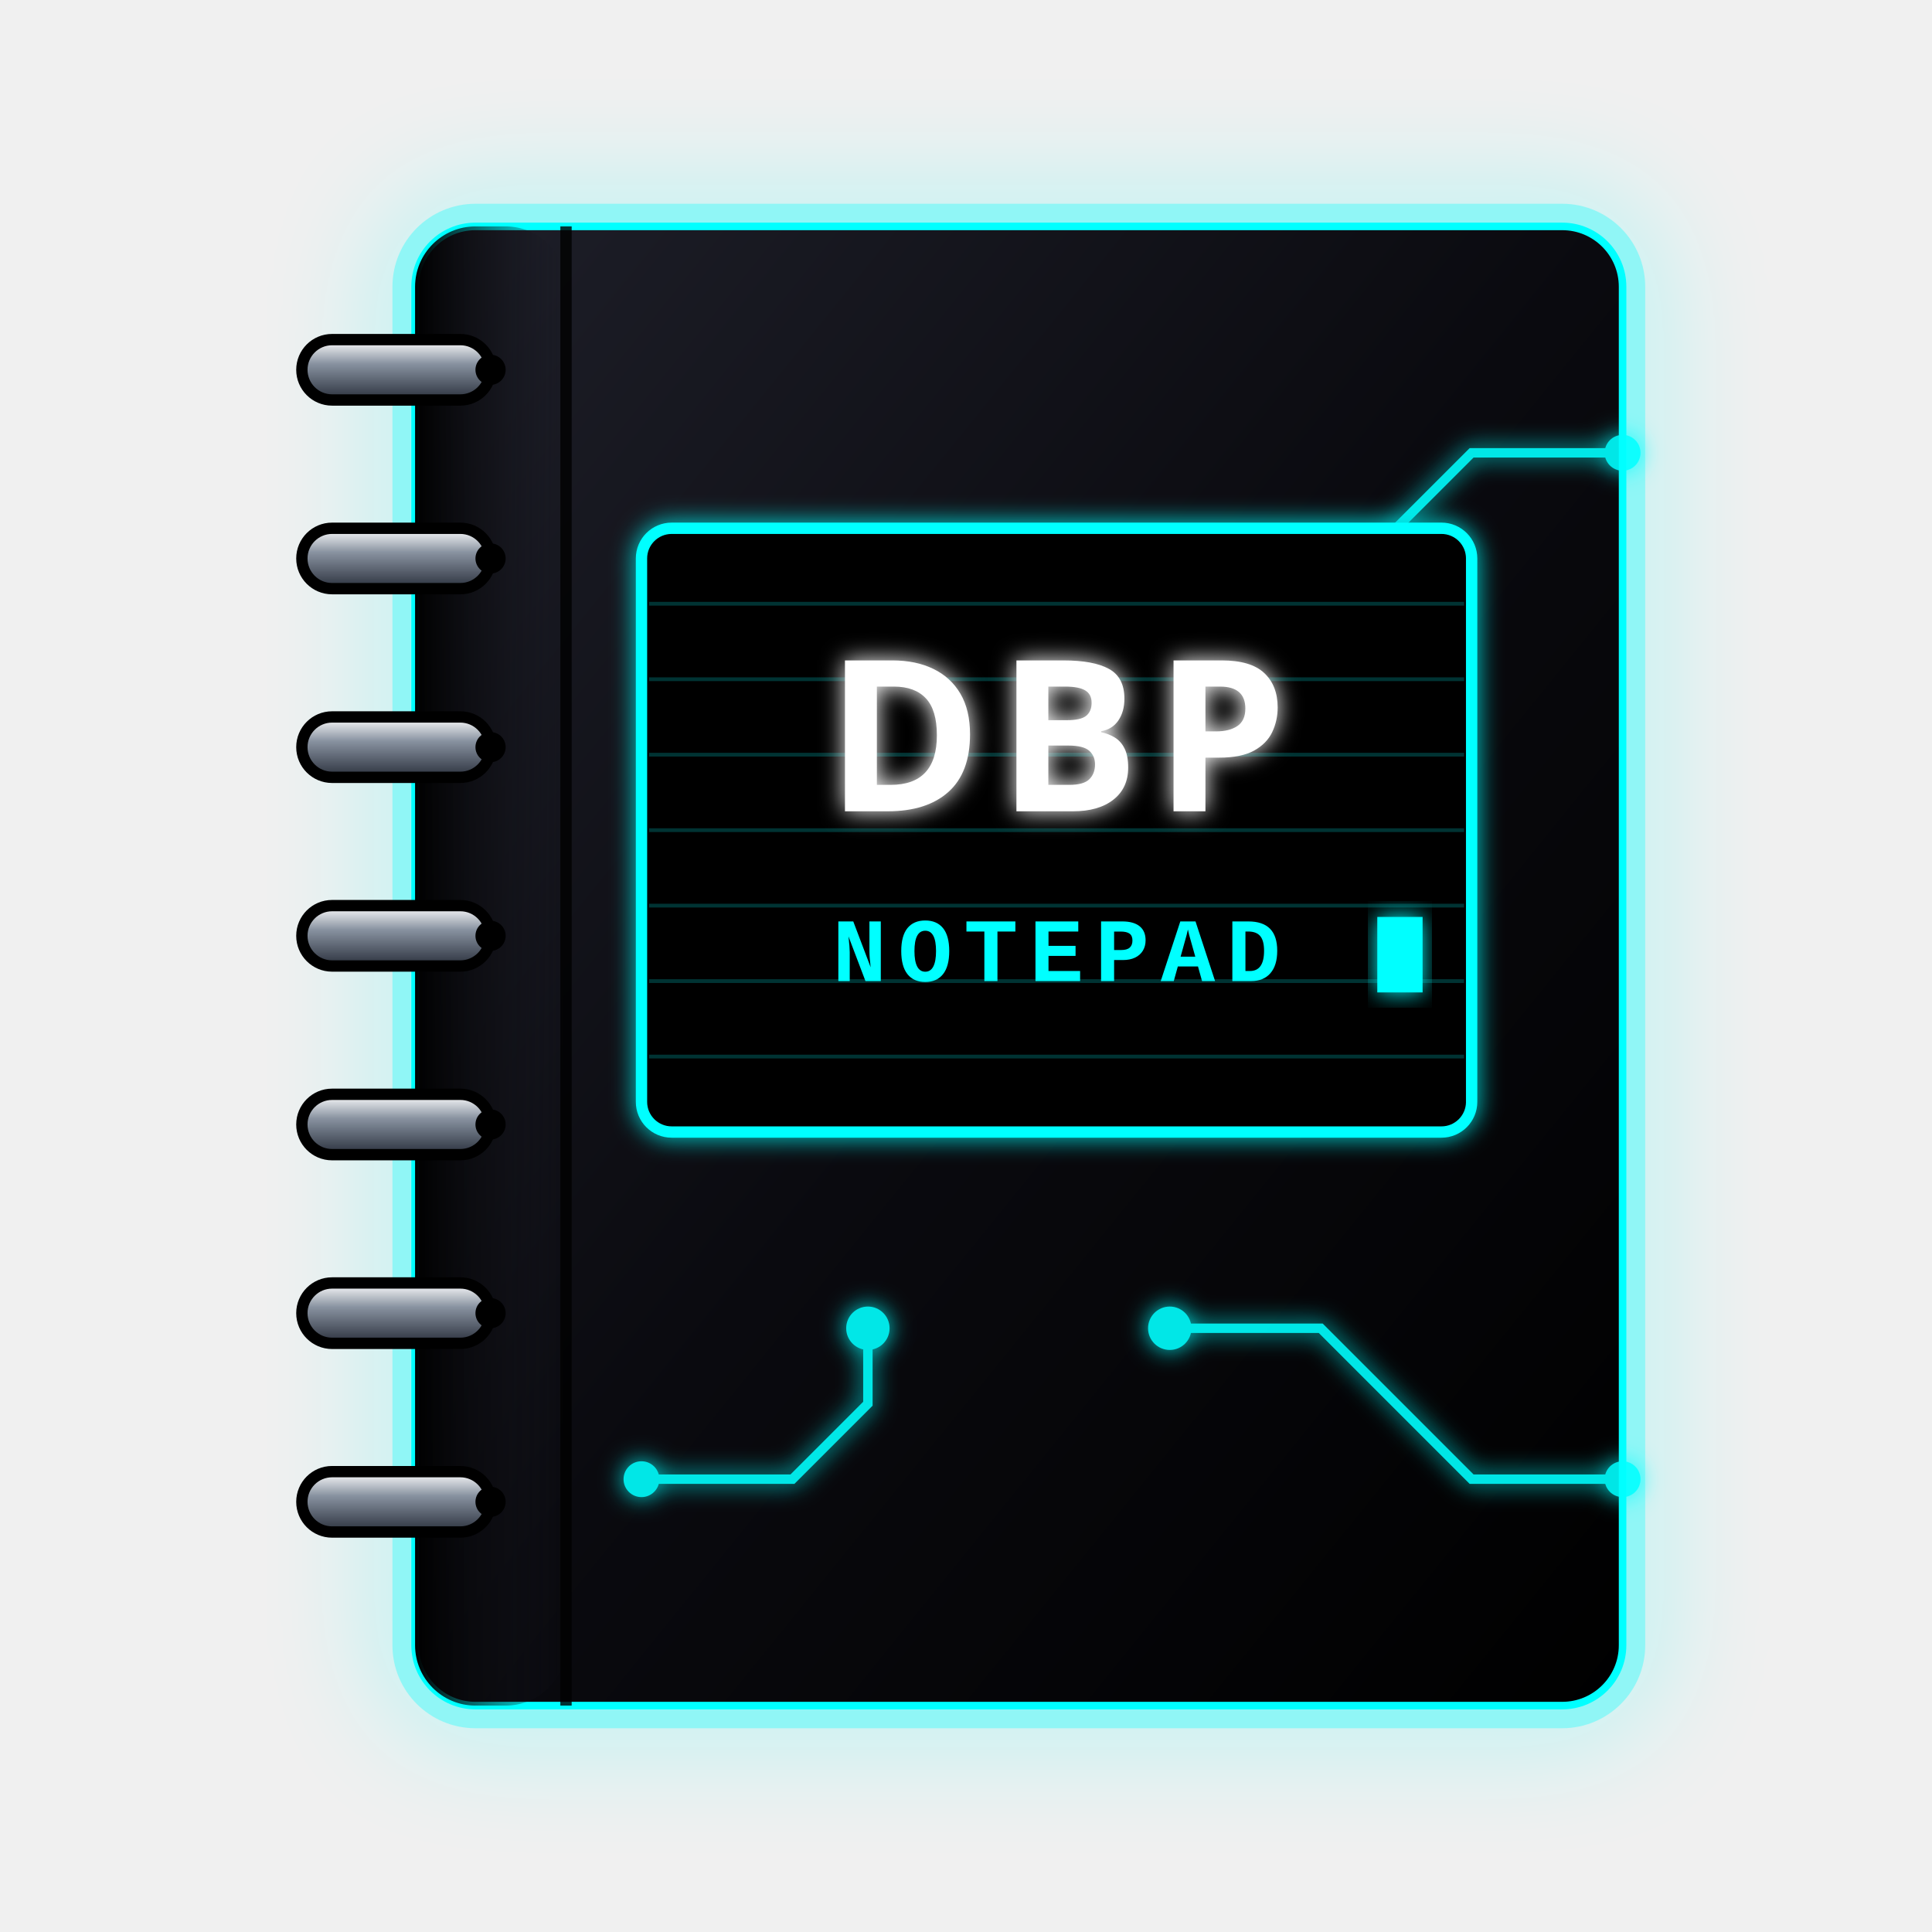
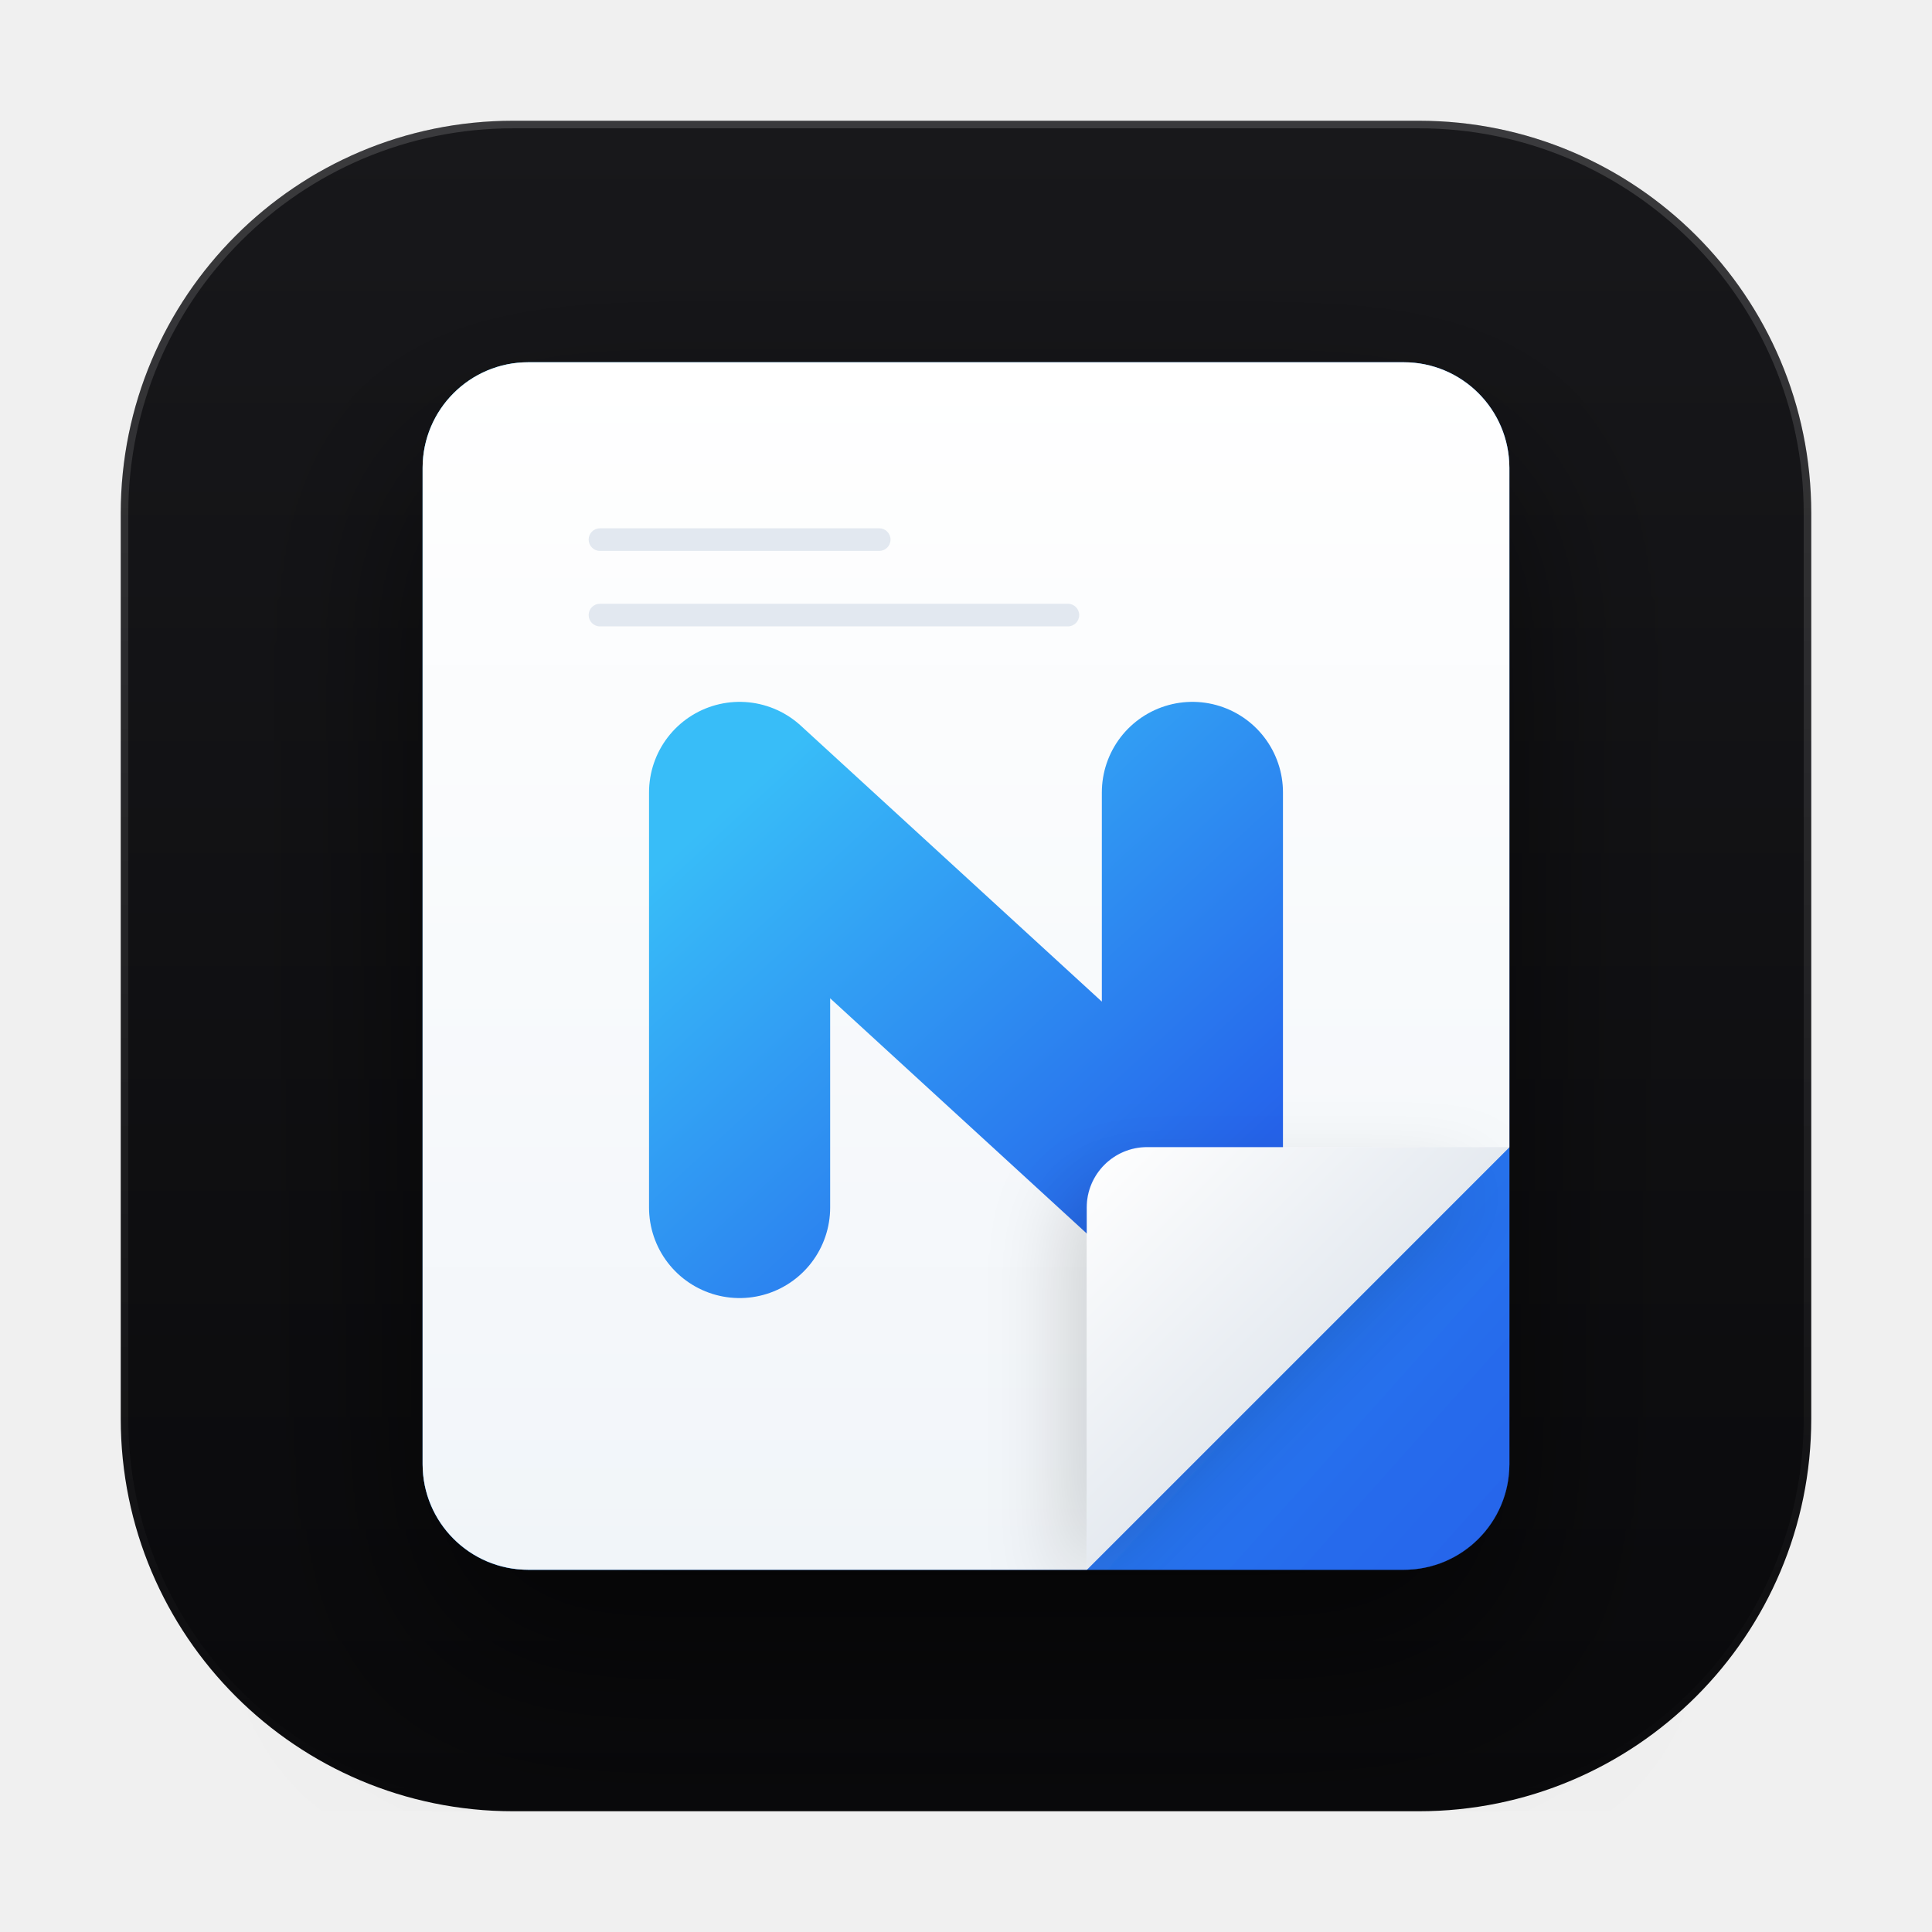
- <svg xmlns="http://www.w3.org/2000/svg" viewBox="0 0 512 512">
+ <svg xmlns="http://www.w3.org/2000/svg" viewBox="0 0 512 512" width="100%" height="100%">
  <defs>
-     <filter id="ambientGlow" x="-30%" y="-30%" width="160%" height="160%">
-       <feGaussianBlur stdDeviation="15" result="blur" />
-       <feComposite in="SourceGraphic" in2="blur" operator="over" />
+     <linearGradient id="bg-grad" x1="0%" y1="0%" x2="0%" y2="100%">
+       <stop offset="0%" stop-color="#18181B" />
+       <stop offset="100%" stop-color="#09090B" />
+     </linearGradient>
+     <linearGradient id="rim-grad" x1="0%" y1="0%" x2="0%" y2="100%">
+       <stop offset="0%" stop-color="#FFFFFF" stop-opacity="0.15" />
+       <stop offset="100%" stop-color="#FFFFFF" stop-opacity="0.0" />
+     </linearGradient>
+     <linearGradient id="accent-grad" x1="0%" y1="0%" x2="100%" y2="100%">
+       <stop offset="0%" stop-color="#38BDF8" />
+       <stop offset="100%" stop-color="#2563EB" />
+     </linearGradient>
+     <linearGradient id="paper-grad" x1="0%" y1="0%" x2="0%" y2="100%">
+       <stop offset="0%" stop-color="#FFFFFF" />
+       <stop offset="100%" stop-color="#F1F5F9" />
+     </linearGradient>
+     <linearGradient id="fold-grad" x1="0%" y1="0%" x2="100%" y2="100%">
+       <stop offset="0%" stop-color="#FFFFFF" />
+       <stop offset="100%" stop-color="#CBD5E1" />
+     </linearGradient>
+     <filter id="shadow-large" x="-20%" y="-20%" width="140%" height="140%">
+       <feDropShadow dx="0" dy="24" stdDeviation="24" flood-color="#000000" flood-opacity="0.6" />
    </filter>
-     <filter id="neonGlow" x="-20%" y="-20%" width="140%" height="140%">
-       <feGaussianBlur stdDeviation="3" result="blur" />
-       <feComposite in="SourceGraphic" in2="blur" operator="over" />
+     <filter id="shadow-fold" x="-30%" y="-30%" width="160%" height="160%">
+       <feDropShadow dx="-6" dy="8" stdDeviation="10" flood-color="#000000" flood-opacity="0.15" />
    </filter>
-     <linearGradient id="coverGrad" x1="0%" y1="0%" x2="100%" y2="100%">
-       <stop offset="0%" stop-color="#1e1f29" />
-       <stop offset="50%" stop-color="#0a0a0f" />
-       <stop offset="100%" stop-color="#000000" />
-     </linearGradient>
-     <linearGradient id="spineGrad" x1="0%" y1="0%" x2="100%" y2="0%">
-       <stop offset="0%" stop-color="#000000" />
-       <stop offset="100%" stop-color="#181922" stop-opacity="0" />
-     </linearGradient>
-     <linearGradient id="spiralGrad" x1="0%" y1="0%" x2="0%" y2="100%">
-       <stop offset="0%" stop-color="#ffffff" />
-       <stop offset="40%" stop-color="#8892a0" />
-       <stop offset="100%" stop-color="#2a303c" />
-     </linearGradient>
  </defs>
-   <rect x="110" y="60" width="320" height="392" rx="16" fill="none" stroke="#00ffff" stroke-width="12" opacity="0.4" filter="url(#ambientGlow)" />
-   <rect x="110" y="60" width="320" height="392" rx="16" fill="url(#coverGrad)" stroke="#00ffff" stroke-width="2" />
-   <rect x="110" y="60" width="40" height="392" rx="16" fill="url(#spineGrad)" />
-   <line x1="150" y1="60" x2="150" y2="452" stroke="#000000" stroke-width="3" opacity="0.8" />
-   <g stroke="#00ffff" stroke-width="2.5" fill="none" opacity="0.9" filter="url(#neonGlow)">
-     <path d="M 430 120 L 390 120 L 370 140 L 370 160" />
-     <circle cx="370" cy="160" r="4.5" fill="#00ffff" />
-     <circle cx="430" cy="120" r="3.5" fill="#00ffff" />
-     <path d="M 430 392 L 390 392 L 350 352 L 310 352" />
-     <circle cx="310" cy="352" r="4.5" fill="#00ffff" />
-     <circle cx="430" cy="392" r="3.5" fill="#00ffff" />
-     <path d="M 170 392 L 210 392 L 230 372 L 230 352" />
-     <circle cx="230" cy="352" r="4.5" fill="#00ffff" />
-     <circle cx="170" cy="392" r="3.5" fill="#00ffff" />
-   </g>
-   <rect x="170" y="140" width="220" height="160" rx="8" fill="#000000" stroke="#00ffff" stroke-width="3" filter="url(#neonGlow)" />
-   <g stroke="#00ffff" stroke-width="1" opacity="0.2">
-     <line x1="172" y1="160" x2="388" y2="160" />
-     <line x1="172" y1="180" x2="388" y2="180" />
-     <line x1="172" y1="200" x2="388" y2="200" />
-     <line x1="172" y1="220" x2="388" y2="220" />
-     <line x1="172" y1="240" x2="388" y2="240" />
-     <line x1="172" y1="260" x2="388" y2="260" />
-     <line x1="172" y1="280" x2="388" y2="280" />
-   </g>
-   <text x="280" y="215" font-family="'Arial Black', 'Impact', sans-serif" font-size="56" font-weight="900" fill="#ffffff" text-anchor="middle" letter-spacing="4" filter="url(#neonGlow)">
-     DBP
-   </text>
-   <text x="280" y="260" font-family="'Courier New', monospace" font-size="24" font-weight="bold" fill="#00ffff" text-anchor="middle" letter-spacing="3">
-     NOTEPAD
-   </text>
-   <rect x="365" y="243" width="12" height="20" fill="#00ffff" filter="url(#neonGlow)" />
-   <g fill="url(#spiralGrad)" stroke="#000000" stroke-width="3">
-     <rect x="80" y="90" width="50" height="16" rx="8" />
-     <circle cx="130" cy="98" r="4" fill="#000000" stroke="none" />
-     <rect x="80" y="140" width="50" height="16" rx="8" />
-     <circle cx="130" cy="148" r="4" fill="#000000" stroke="none" />
-     <rect x="80" y="190" width="50" height="16" rx="8" />
-     <circle cx="130" cy="198" r="4" fill="#000000" stroke="none" />
-     <rect x="80" y="240" width="50" height="16" rx="8" />
-     <circle cx="130" cy="248" r="4" fill="#000000" stroke="none" />
-     <rect x="80" y="290" width="50" height="16" rx="8" />
-     <circle cx="130" cy="298" r="4" fill="#000000" stroke="none" />
-     <rect x="80" y="340" width="50" height="16" rx="8" />
-     <circle cx="130" cy="348" r="4" fill="#000000" stroke="none" />
-     <rect x="80" y="390" width="50" height="16" rx="8" />
-     <circle cx="130" cy="398" r="4" fill="#000000" stroke="none" />
-   </g>
+   <rect x="32" y="32" width="448" height="448" rx="104" fill="url(#bg-grad)" />
+   <rect x="33" y="33" width="446" height="446" rx="103" fill="none" stroke="url(#rim-grad)" stroke-width="2" />
+   <rect x="112" y="96" width="288" height="320" rx="28" fill="url(#accent-grad)" filter="url(#shadow-large)" />
+   <path d="M 112 124 A 28 28 0 0 1 140 96 H 372 A 28 28 0 0 1 400 124 V 304 L 288 416 H 140 A 28 28 0 0 1 112 388 Z" fill="url(#paper-grad)" />
+   <rect x="156" y="140" width="80" height="6" rx="3" fill="#E2E8F0" />
+   <rect x="156" y="160" width="130" height="6" rx="3" fill="#E2E8F0" />
+   <path d="M 196 320 V 210 L 316 320 V 210" fill="none" stroke="url(#accent-grad)" stroke-width="48" stroke-linecap="round" stroke-linejoin="round" />
+   <path d="M 400 304 L 288 416 L 288 320 A 16 16 0 0 1 304 304 Z" fill="url(#fold-grad)" filter="url(#shadow-fold)" />
</svg>
